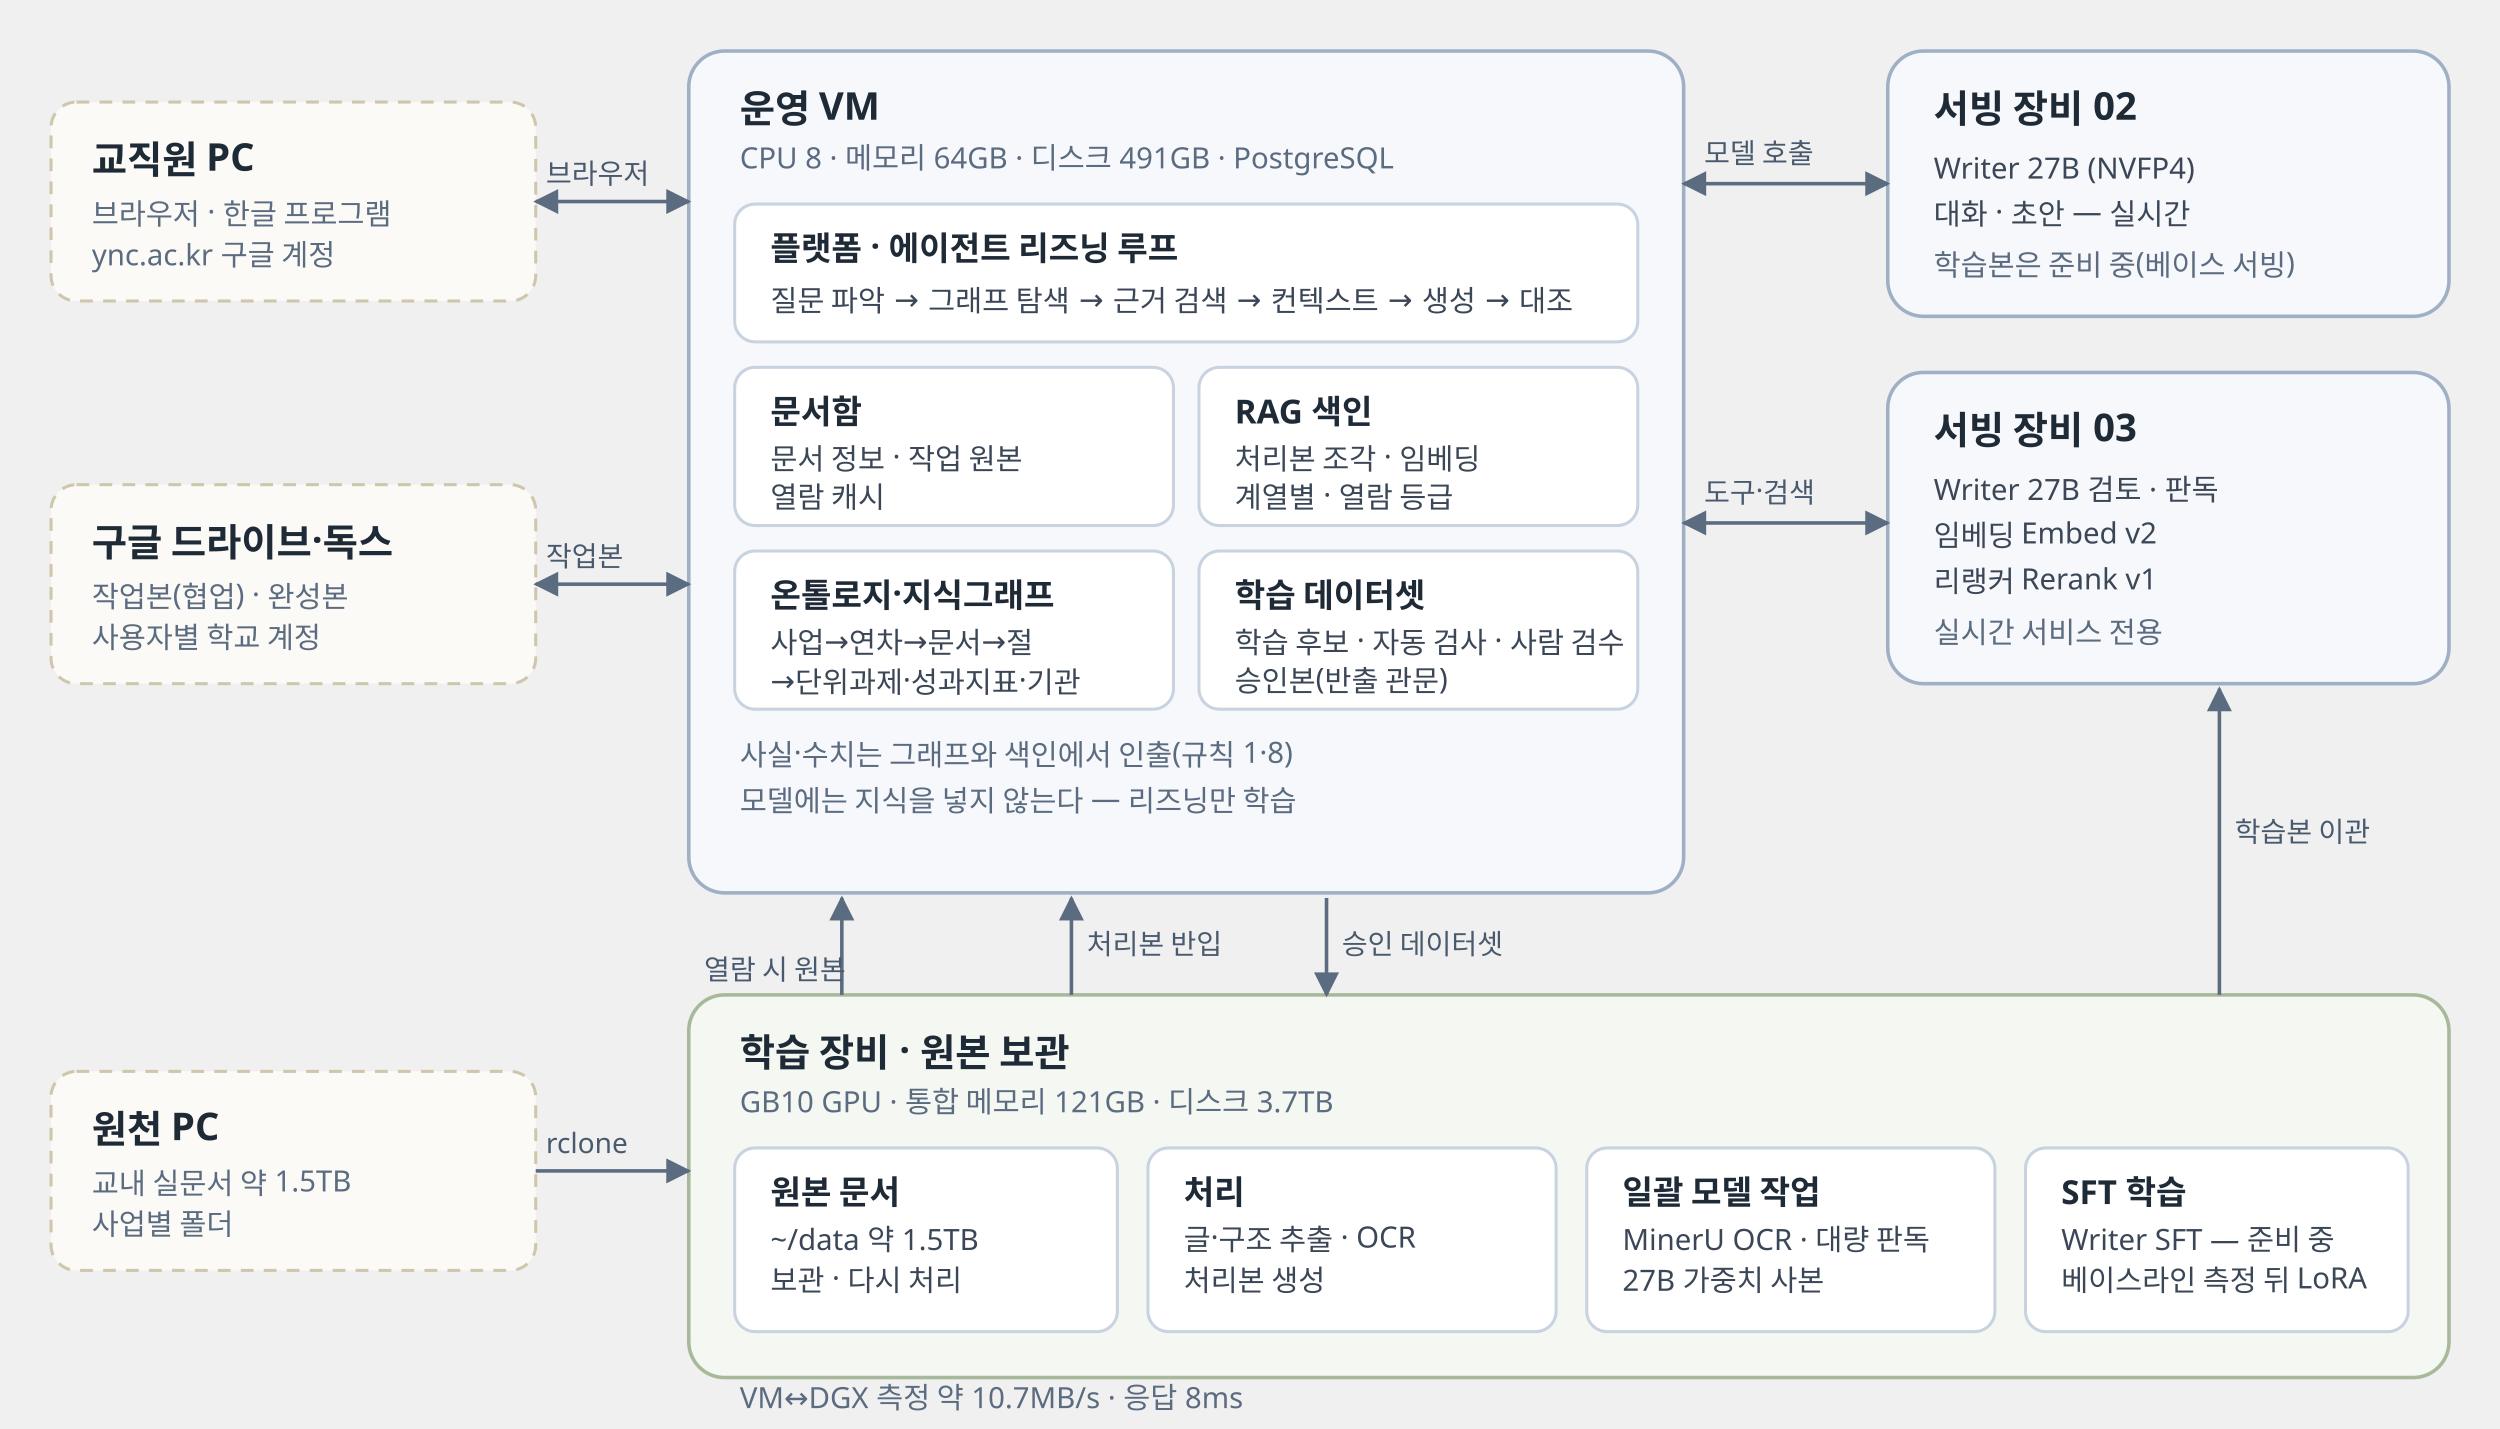
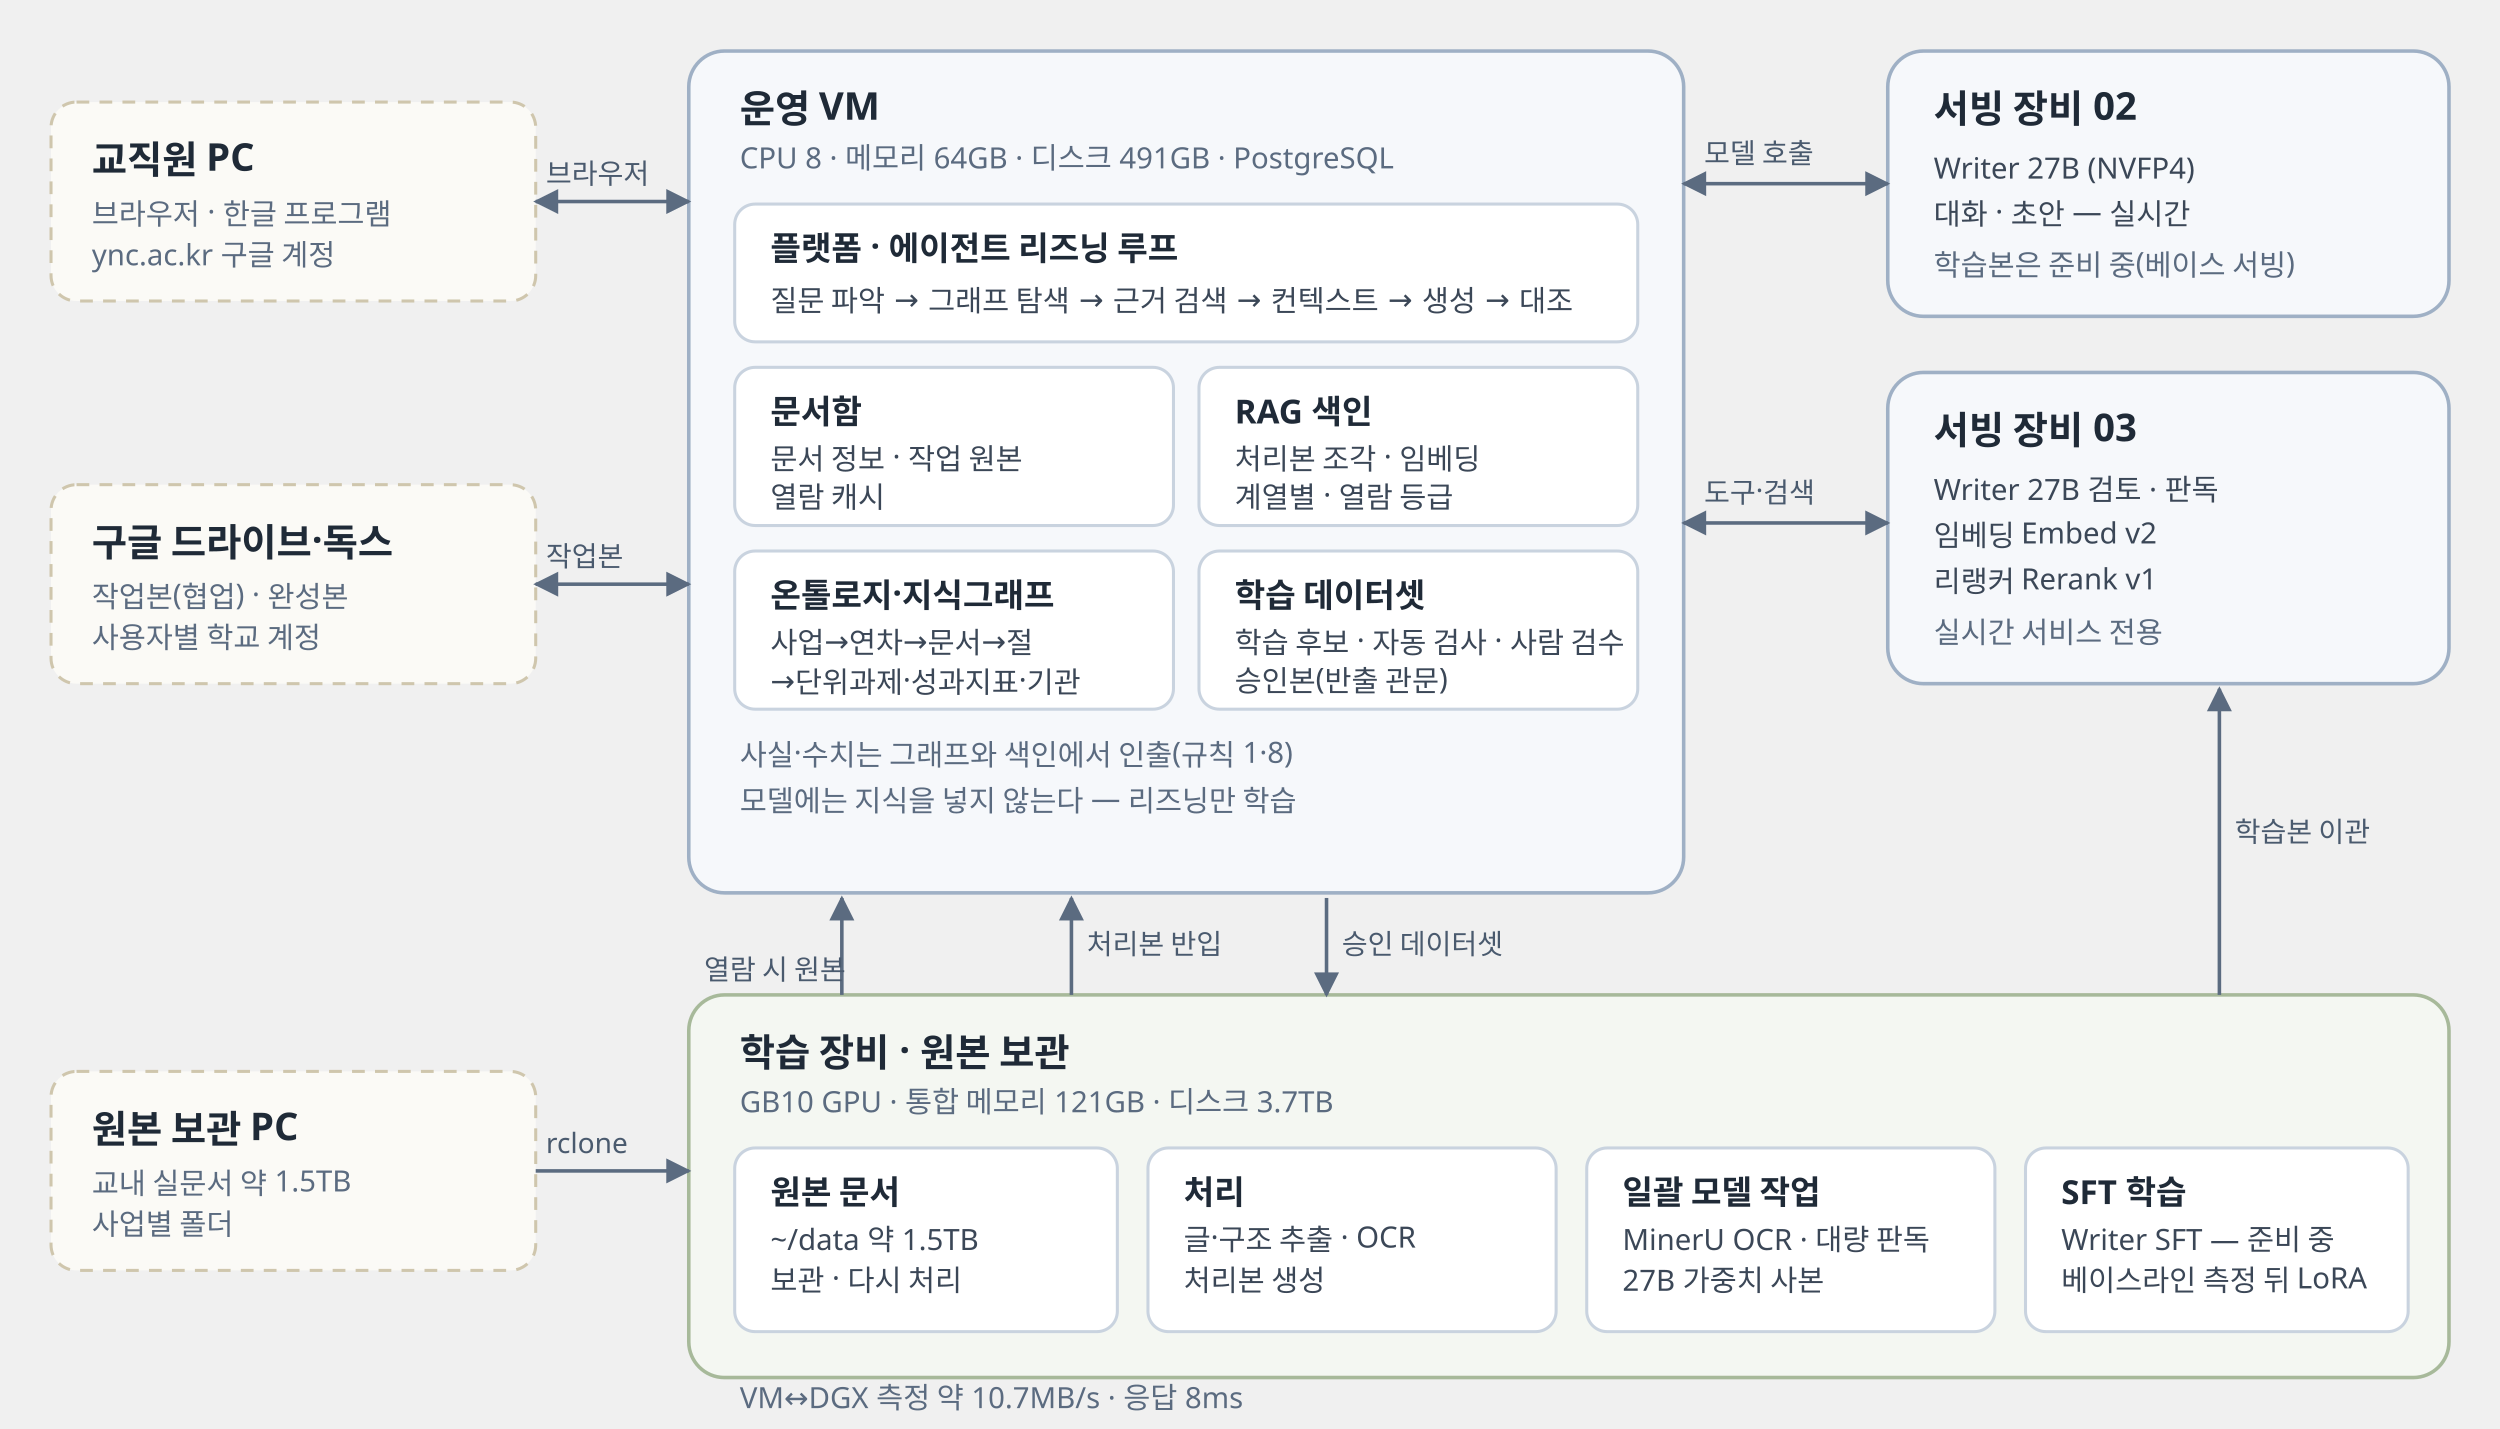
<svg xmlns="http://www.w3.org/2000/svg" viewBox="0 0 980 560" width="980" height="560" font-family="Pretendard, 'Apple SD Gothic Neo', 'Noto Sans KR', sans-serif" role="img" aria-labelledby="t d">
  <defs>
    <marker id="a" viewBox="0 0 10 10" refX="9" refY="5" markerWidth="7" markerHeight="7" orient="auto-start-reverse">
      <path d="M0 0 L10 5 L0 10 z" fill="#5b6b80" />
    </marker>
    <style>
      .box { fill:#ffffff; stroke:#c9d3df; stroke-width:1.2; }
      .host { fill:#f6f8fb; stroke:#9fb0c5; stroke-width:1.4; }
      .dgx { fill:#f4f7f2; stroke:#a7b99a; stroke-width:1.4; }
      .ext { fill:#fbfaf6; stroke:#cfc6ad; stroke-width:1.2; stroke-dasharray:5 4; }
      .h { font-size:15px; font-weight:700; fill:#1f2a37; }
      .s { font-size:11.5px; fill:#5b6b80; }
      .b { font-size:13px; font-weight:600; fill:#1f2a37; }
      .t { font-size:11.5px; fill:#3b4757; }
      .e { font-size:11px; fill:#4a5a6e; }
      .ln { stroke:#5b6b80; stroke-width:1.4; fill:none; marker-end:url(#a); }
      .ln2 { stroke:#5b6b80; stroke-width:1.4; fill:none; marker-end:url(#a); marker-start:url(#a); }
    </style>
  </defs>
  <rect class="ext" x="20" y="40" width="190" height="78" rx="10" />
  <text class="h" x="36" y="68">교직원 PC</text>
  <text class="s" x="36" y="88">브라우저 · 한글 프로그램</text>
  <text class="s" x="36" y="104">ync.ac.kr 구글 계정</text>
  <rect class="ext" x="20" y="190" width="190" height="78" rx="10" />
  <text class="h" x="36" y="218">구글 드라이브·독스</text>
  <text class="s" x="36" y="238">작업본(협업) · 완성본</text>
  <text class="s" x="36" y="254">사용자별 학교 계정</text>
  <rect class="ext" x="20" y="420" width="190" height="78" rx="10" />
-   <text class="h" x="36" y="448">원천 PC</text>
+   <text class="h" x="36" y="448">원본 보관 PC</text>
  <text class="s" x="36" y="468">교내 실문서 약 1.5TB</text>
  <text class="s" x="36" y="484">사업별 폴더</text>
  <rect class="host" x="270" y="20" width="390" height="330" rx="14" />
  <text class="h" x="290" y="48">운영 VM</text>
  <text class="s" x="290" y="66">CPU 8 · 메모리 64GB · 디스크 491GB · PostgreSQL</text>
  <rect class="box" x="288" y="80" width="354" height="54" rx="8" />
  <text class="b" x="302" y="102">플랫폼 · 에이전트 리즈닝 루프</text>
  <text class="t" x="302" y="122">질문 파악 → 그래프 탐색 → 근거 검색 → 컨텍스트 → 생성 → 대조</text>
  <rect class="box" x="288" y="144" width="172" height="62" rx="8" />
  <text class="b" x="302" y="166">문서함</text>
  <text class="t" x="302" y="184">문서 정보 · 작업 원본</text>
  <text class="t" x="302" y="199">열람 캐시</text>
  <rect class="box" x="470" y="144" width="172" height="62" rx="8" />
  <text class="b" x="484" y="166">RAG 색인</text>
  <text class="t" x="484" y="184">처리본 조각 · 임베딩</text>
  <text class="t" x="484" y="199">계열별 · 열람 등급</text>
  <rect class="box" x="288" y="216" width="172" height="62" rx="8" />
  <text class="b" x="302" y="238">온톨로지·지식그래프</text>
  <text class="t" x="302" y="256">사업→연차→문서→절</text>
  <text class="t" x="302" y="271">→단위과제·성과지표·기관</text>
  <rect class="box" x="470" y="216" width="172" height="62" rx="8" />
  <text class="b" x="484" y="238">학습 데이터셋</text>
  <text class="t" x="484" y="256">학습 후보 · 자동 검사 · 사람 검수</text>
  <text class="t" x="484" y="271">승인본(반출 관문)</text>
  <text class="s" x="290" y="300">사실·수치는 그래프와 색인에서 인출(규칙 1·8)</text>
  <text class="s" x="290" y="318">모델에는 지식을 넣지 않는다 — 리즈닝만 학습</text>
  <rect class="host" x="740" y="20" width="220" height="104" rx="14" />
  <text class="h" x="758" y="48">서빙 장비 02</text>
  <text class="t" x="758" y="70">Writer 27B (NVFP4)</text>
  <text class="t" x="758" y="88">대화 · 초안 — 실시간</text>
  <text class="s" x="758" y="108">학습본은 준비 중(베이스 서빙)</text>
  <rect class="host" x="740" y="146" width="220" height="122" rx="14" />
  <text class="h" x="758" y="174">서빙 장비 03</text>
  <text class="t" x="758" y="196">Writer 27B 검토 · 판독</text>
  <text class="t" x="758" y="214">임베딩 Embed v2</text>
  <text class="t" x="758" y="232">리랭커 Rerank v1</text>
  <text class="s" x="758" y="252">실시간 서비스 전용</text>
  <rect class="dgx" x="270" y="390" width="690" height="150" rx="14" />
  <text class="h" x="290" y="418">학습 장비 · 원본 보관</text>
  <text class="s" x="290" y="436">GB10 GPU · 통합 메모리 121GB · 디스크 3.7TB</text>
  <rect class="box" x="288" y="450" width="150" height="72" rx="8" />
  <text class="b" x="302" y="472">원본 문서</text>
  <text class="t" x="302" y="490">~/data 약 1.5TB</text>
  <text class="t" x="302" y="506">보관 · 다시 처리</text>
  <rect class="box" x="450" y="450" width="160" height="72" rx="8" />
  <text class="b" x="464" y="472">처리</text>
  <text class="t" x="464" y="490">글·구조 추출 · OCR</text>
  <text class="t" x="464" y="506">처리본 생성</text>
  <rect class="box" x="622" y="450" width="160" height="72" rx="8" />
  <text class="b" x="636" y="472">일괄 모델 작업</text>
  <text class="t" x="636" y="490">MinerU OCR · 대량 판독</text>
  <text class="t" x="636" y="506">27B 가중치 사본</text>
  <rect class="box" x="794" y="450" width="150" height="72" rx="8" />
  <text class="b" x="808" y="472">SFT 학습</text>
  <text class="t" x="808" y="490">Writer SFT — 준비 중</text>
  <text class="t" x="808" y="506">베이스라인 측정 뒤 LoRA</text>
  <path class="ln2" d="M210 79 L270 79" />
  <text class="e" x="214" y="72">브라우저</text>
  <path class="ln2" d="M210 229 L270 229" />
  <text class="e" x="214" y="222">작업본</text>
  <path class="ln" d="M210 459 L270 459" />
  <text class="e" x="214" y="452">rclone</text>
  <path class="ln2" d="M660 72 L740 72" />
  <text class="e" x="668" y="64">모델 호출</text>
  <path class="ln2" d="M660 205 L740 205" />
  <text class="e" x="668" y="197">도구·검색</text>
  <path class="ln" d="M420 390 L420 352" />
  <text class="e" x="426" y="374">처리본 반입</text>
  <path class="ln" d="M520 352 L520 390" />
  <text class="e" x="526" y="374">승인 데이터셋</text>
  <path class="ln" d="M330 390 L330 352" />
  <text class="e" x="276" y="384">열람 시 원본</text>
  <path class="ln" d="M870 390 L870 270" />
  <text class="e" x="876" y="330">학습본 이관</text>
  <text class="s" x="290" y="552">VM↔DGX 측정 약 10.7MB/s · 응답 8ms</text>
</svg>
